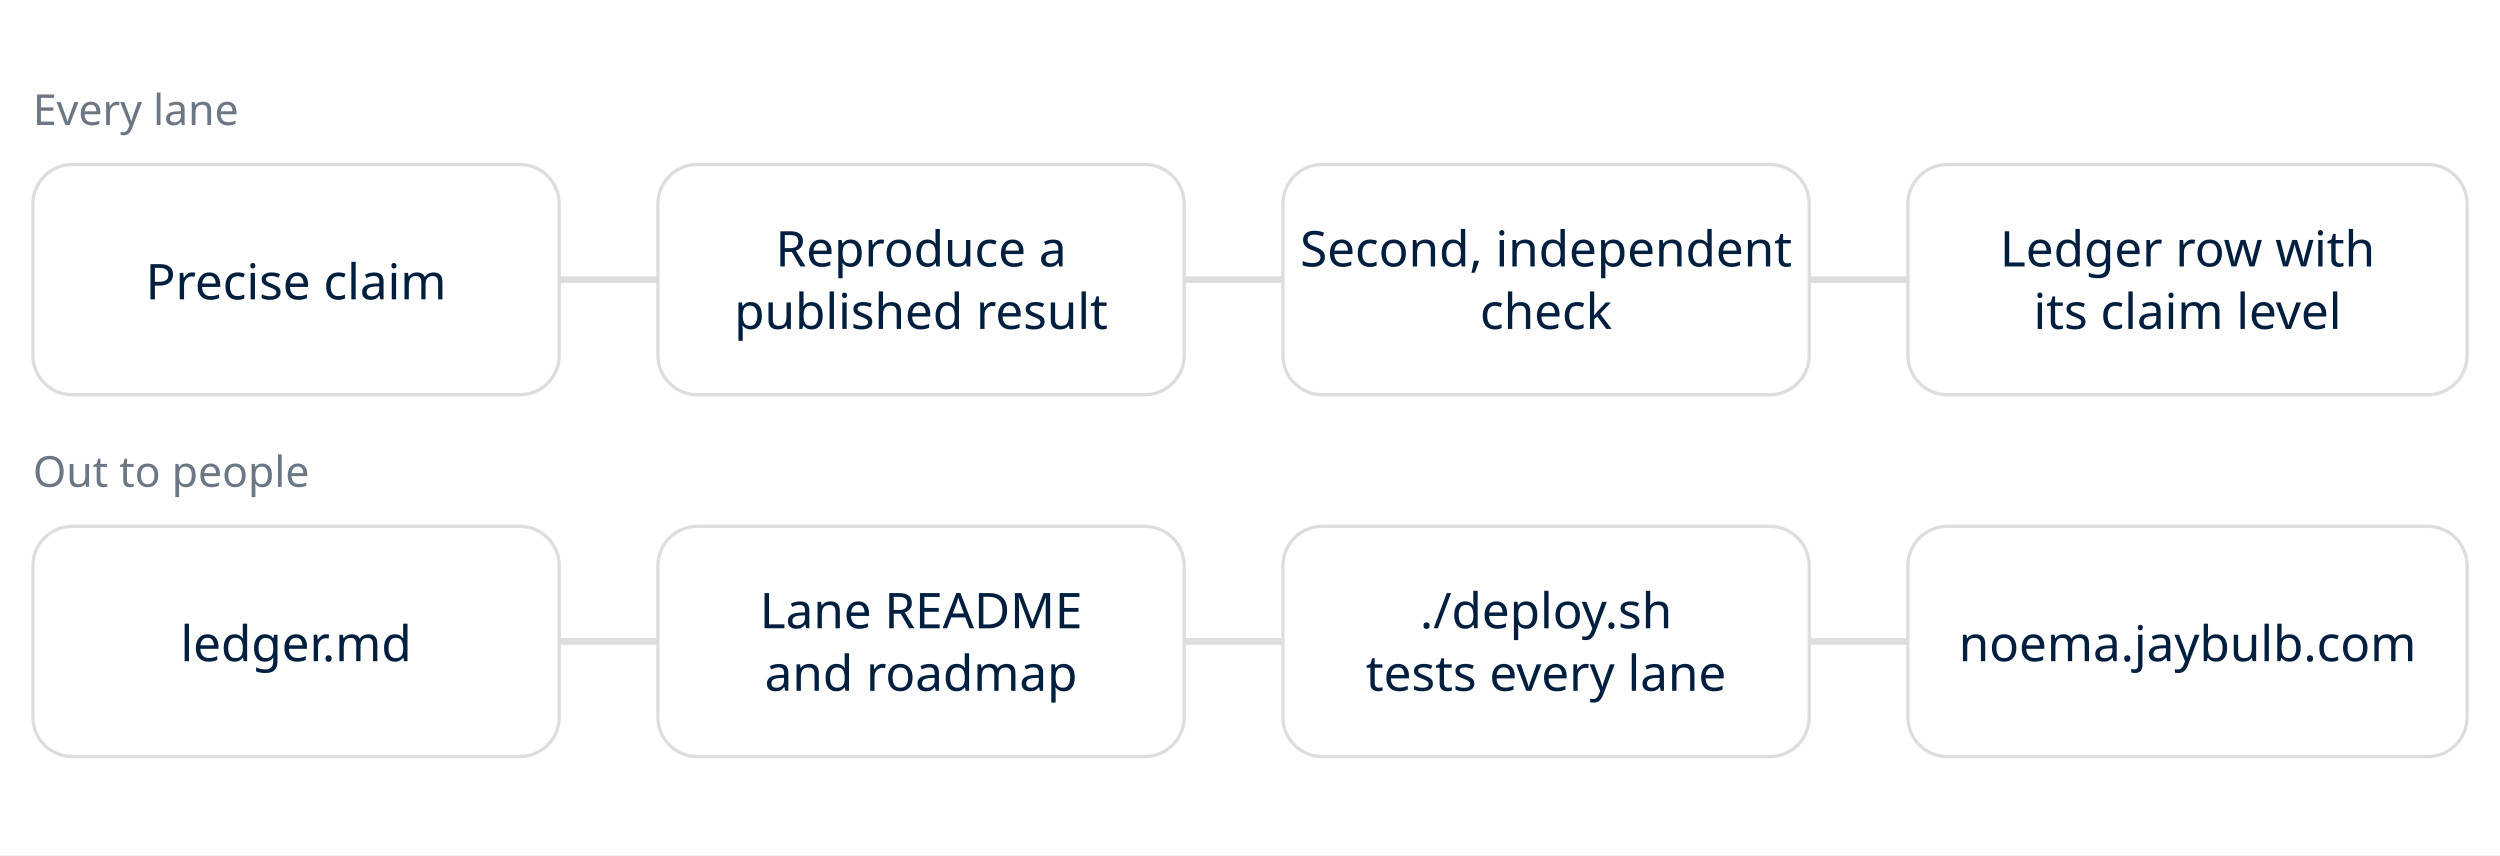
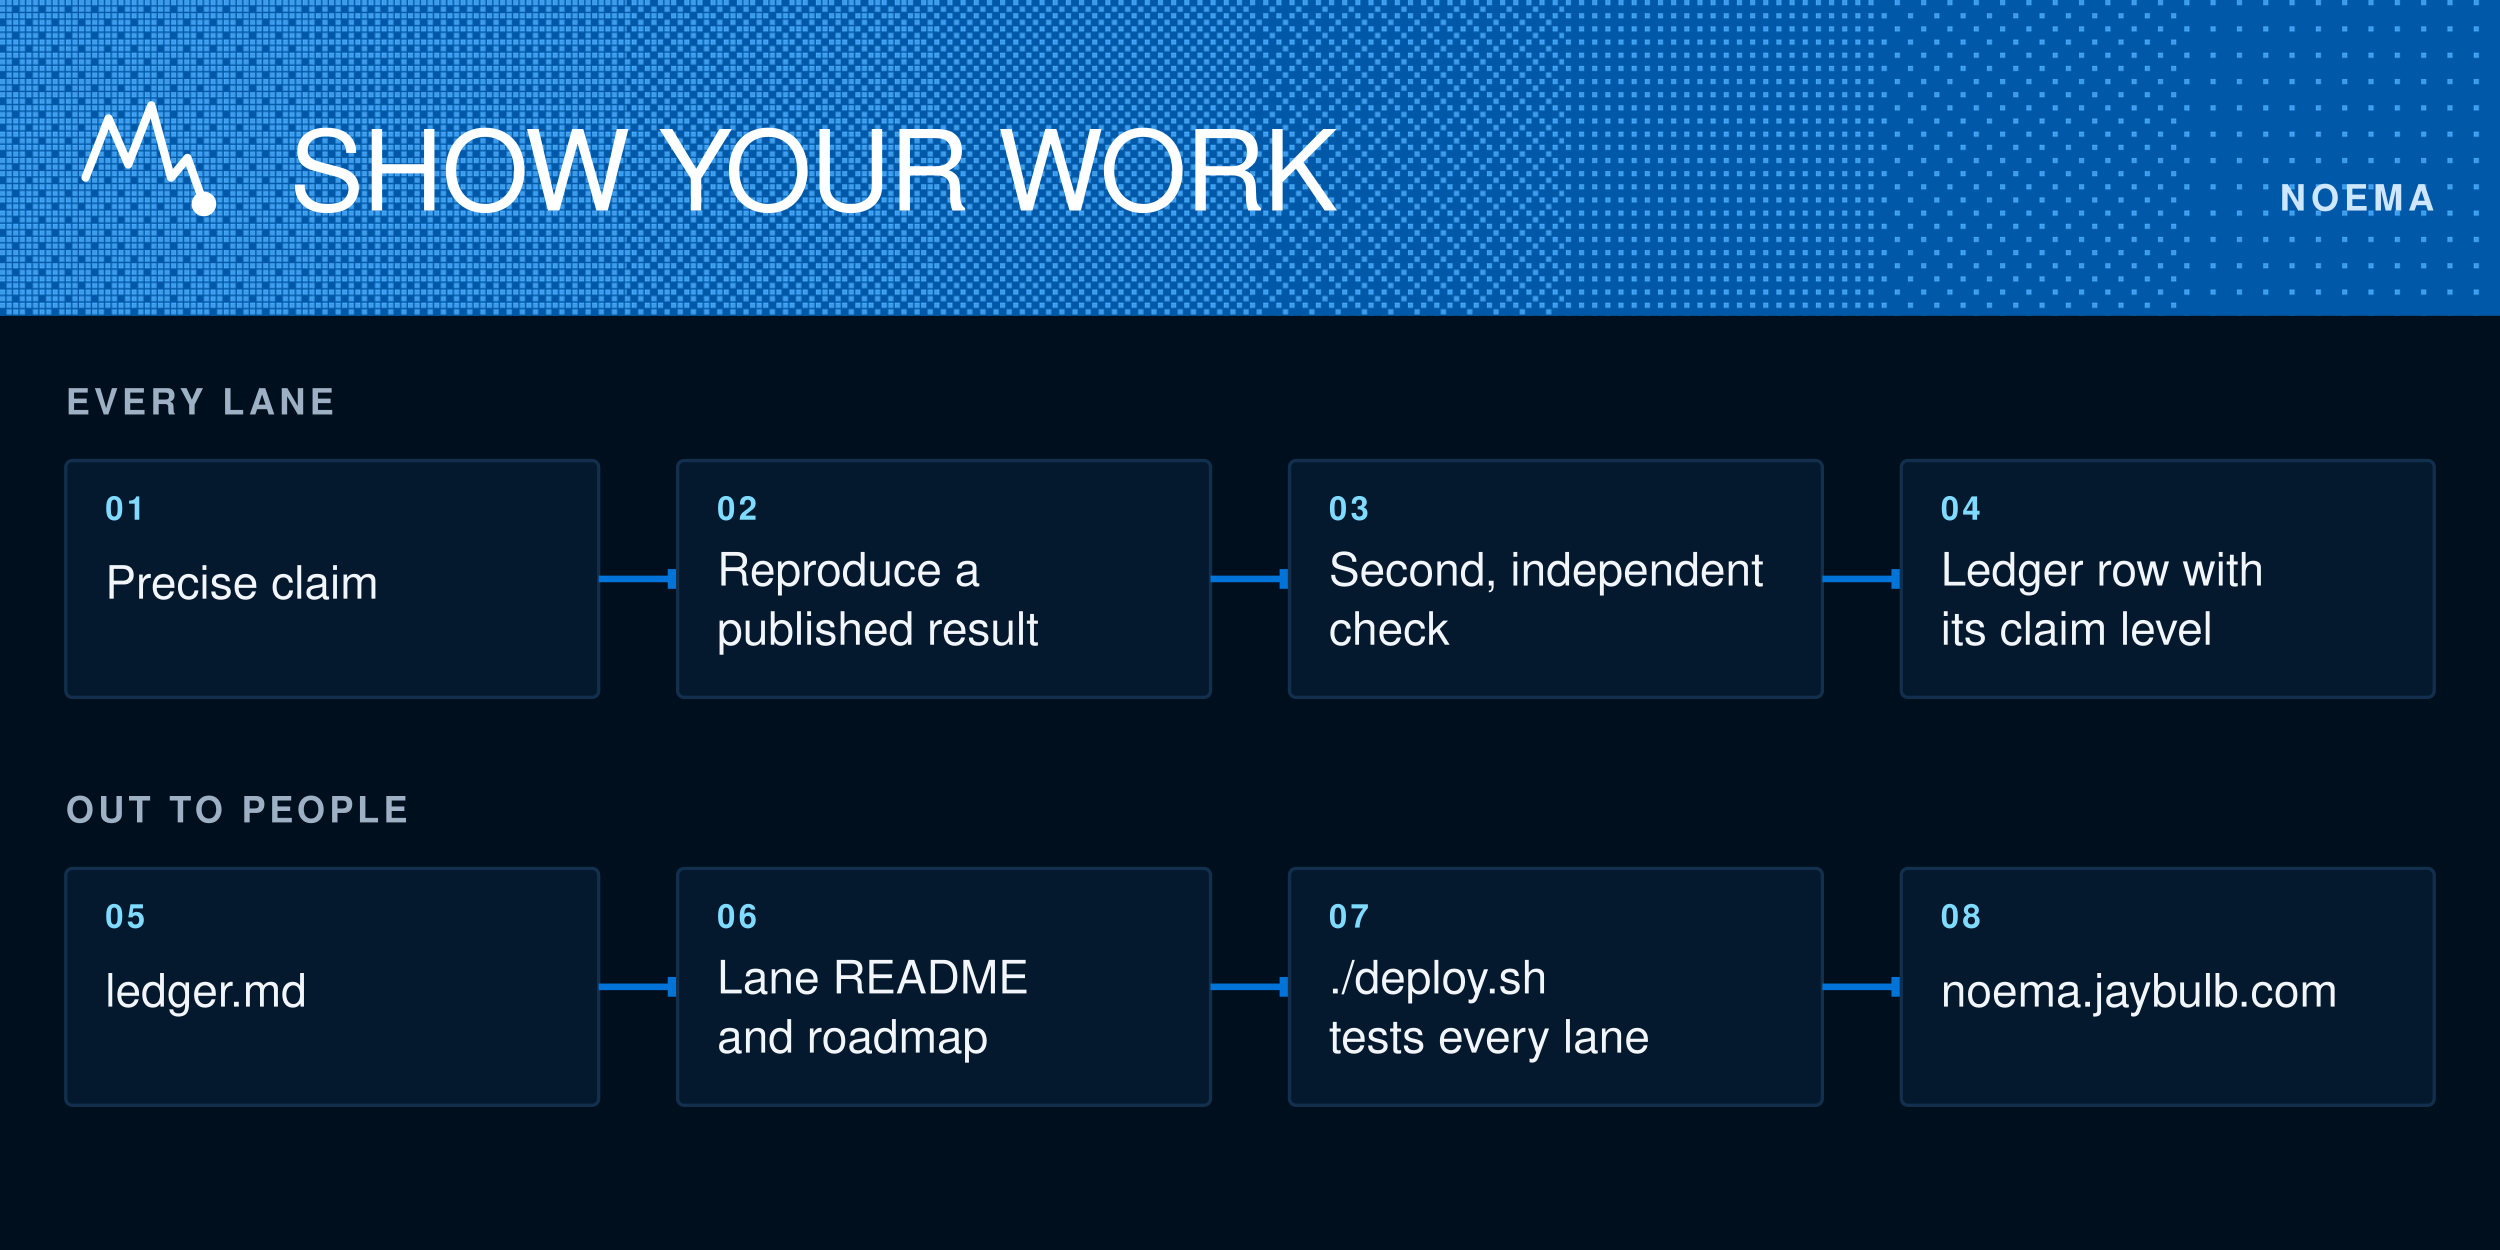
- <svg xmlns="http://www.w3.org/2000/svg" viewBox="0 0 760 260" role="img" aria-label="Claim, reproduction, independent check and ledger row, then README, deploy and site">
-   <rect width="760" height="260" fill="white" />
-   <text x="10" y="38" font-family="sans-serif" font-size="13" fill="#6B7785">Every lane</text>
-   <rect x="10" y="50" width="160" height="70" rx="12" fill="white" stroke="#DDDDDD" />
-   <text x="90" y="91" font-family="sans-serif" font-size="15" text-anchor="middle" fill="#001F3F">Precise claim</text>
-   <path d="M170 85h30" stroke="#DDDDDD" stroke-width="2" />
-   <rect x="200" y="50" width="160" height="70" rx="12" fill="white" stroke="#DDDDDD" />
-   <text x="280" y="81" font-family="sans-serif" font-size="15" text-anchor="middle" fill="#001F3F">Reproduce a</text>
-   <text x="280" y="100" font-family="sans-serif" font-size="15" text-anchor="middle" fill="#001F3F">published result</text>
-   <path d="M360 85h30" stroke="#DDDDDD" stroke-width="2" />
-   <rect x="390" y="50" width="160" height="70" rx="12" fill="white" stroke="#DDDDDD" />
-   <text x="470" y="81" font-family="sans-serif" font-size="15" text-anchor="middle" fill="#001F3F">Second, independent</text>
-   <text x="470" y="100" font-family="sans-serif" font-size="15" text-anchor="middle" fill="#001F3F">check</text>
-   <path d="M550 85h30" stroke="#DDDDDD" stroke-width="2" />
-   <rect x="580" y="50" width="170" height="70" rx="12" fill="white" stroke="#DDDDDD" />
-   <text x="665" y="81" font-family="sans-serif" font-size="15" text-anchor="middle" fill="#001F3F">Ledger row with</text>
-   <text x="665" y="100" font-family="sans-serif" font-size="15" text-anchor="middle" fill="#001F3F">its claim level</text>
-   <text x="10" y="148" font-family="sans-serif" font-size="13" fill="#6B7785">Out to people</text>
-   <rect x="10" y="160" width="160" height="70" rx="12" fill="white" stroke="#DDDDDD" />
-   <text x="90" y="201" font-family="sans-serif" font-size="15" text-anchor="middle" fill="#001F3F">ledger.md</text>
-   <path d="M170 195h30" stroke="#DDDDDD" stroke-width="2" />
-   <rect x="200" y="160" width="160" height="70" rx="12" fill="white" stroke="#DDDDDD" />
-   <text x="280" y="191" font-family="sans-serif" font-size="15" text-anchor="middle" fill="#001F3F">Lane README</text>
-   <text x="280" y="210" font-family="sans-serif" font-size="15" text-anchor="middle" fill="#001F3F">and roadmap</text>
-   <path d="M360 195h30" stroke="#DDDDDD" stroke-width="2" />
-   <rect x="390" y="160" width="160" height="70" rx="12" fill="white" stroke="#DDDDDD" />
-   <text x="470" y="191" font-family="sans-serif" font-size="15" text-anchor="middle" fill="#001F3F">./deploy.sh</text>
-   <text x="470" y="210" font-family="sans-serif" font-size="15" text-anchor="middle" fill="#001F3F">tests every lane</text>
-   <path d="M550 195h30" stroke="#DDDDDD" stroke-width="2" />
-   <rect x="580" y="160" width="170" height="70" rx="12" fill="white" stroke="#DDDDDD" />
-   <text x="665" y="201" font-family="sans-serif" font-size="15" text-anchor="middle" fill="#001F3F">noema.jaybulb.com</text>
+ <svg xmlns="http://www.w3.org/2000/svg" viewBox="0 0 760 380" role="img" aria-label="Claim, reproduction, independent check and ledger row, then README, deploy and site">
+   <defs>
+     <pattern id="d0" width="8" height="8" patternUnits="userSpaceOnUse">
+       <g fill="#3d9ae8">
+         <rect x="0" y="0" width="1.6" height="1.6" />
+       </g>
+     </pattern>
+     <pattern id="d1" width="8" height="8" patternUnits="userSpaceOnUse">
+       <g fill="#3d9ae8">
+         <rect x="0" y="0" width="1.6" height="1.6" />
+         <rect x="4" y="4" width="1.6" height="1.6" />
+       </g>
+     </pattern>
+     <pattern id="d2" width="8" height="8" patternUnits="userSpaceOnUse">
+       <g fill="#3d9ae8">
+         <rect x="0" y="0" width="1.6" height="1.6" />
+         <rect x="4" y="0" width="1.6" height="1.6" />
+         <rect x="0" y="4" width="1.6" height="1.6" />
+         <rect x="4" y="4" width="1.6" height="1.6" />
+       </g>
+     </pattern>
+     <pattern id="d3" width="8" height="8" patternUnits="userSpaceOnUse">
+       <g fill="#3d9ae8">
+         <rect x="0" y="0" width="1.6" height="1.6" />
+         <rect x="4" y="0" width="1.6" height="1.6" />
+         <rect x="2" y="2" width="1.6" height="1.6" />
+         <rect x="0" y="4" width="1.6" height="1.6" />
+         <rect x="4" y="4" width="1.6" height="1.6" />
+         <rect x="6" y="6" width="1.6" height="1.6" />
+       </g>
+     </pattern>
+     <pattern id="d4" width="8" height="8" patternUnits="userSpaceOnUse">
+       <g fill="#3d9ae8">
+         <rect x="0" y="0" width="1.6" height="1.6" />
+         <rect x="4" y="0" width="1.6" height="1.6" />
+         <rect x="2" y="2" width="1.6" height="1.6" />
+         <rect x="6" y="2" width="1.6" height="1.6" />
+         <rect x="0" y="4" width="1.6" height="1.6" />
+         <rect x="4" y="4" width="1.6" height="1.6" />
+         <rect x="2" y="6" width="1.6" height="1.6" />
+         <rect x="6" y="6" width="1.6" height="1.6" />
+       </g>
+     </pattern>
+     <pattern id="d5" width="8" height="8" patternUnits="userSpaceOnUse">
+       <g fill="#3d9ae8">
+         <rect x="0" y="0" width="1.6" height="1.6" />
+         <rect x="2" y="0" width="1.6" height="1.6" />
+         <rect x="4" y="0" width="1.6" height="1.6" />
+         <rect x="2" y="2" width="1.6" height="1.6" />
+         <rect x="6" y="2" width="1.6" height="1.6" />
+         <rect x="0" y="4" width="1.6" height="1.6" />
+         <rect x="4" y="4" width="1.6" height="1.6" />
+         <rect x="6" y="4" width="1.6" height="1.6" />
+         <rect x="2" y="6" width="1.6" height="1.6" />
+         <rect x="6" y="6" width="1.6" height="1.6" />
+       </g>
+     </pattern>
+     <pattern id="d6" width="8" height="8" patternUnits="userSpaceOnUse">
+       <g fill="#3d9ae8">
+         <rect x="0" y="0" width="1.6" height="1.6" />
+         <rect x="2" y="0" width="1.6" height="1.6" />
+         <rect x="4" y="0" width="1.6" height="1.6" />
+         <rect x="6" y="0" width="1.6" height="1.6" />
+         <rect x="2" y="2" width="1.6" height="1.6" />
+         <rect x="6" y="2" width="1.6" height="1.6" />
+         <rect x="0" y="4" width="1.6" height="1.6" />
+         <rect x="2" y="4" width="1.6" height="1.6" />
+         <rect x="4" y="4" width="1.6" height="1.6" />
+         <rect x="6" y="4" width="1.6" height="1.6" />
+         <rect x="2" y="6" width="1.6" height="1.6" />
+         <rect x="6" y="6" width="1.6" height="1.6" />
+       </g>
+     </pattern>
+     <pattern id="d7" width="8" height="8" patternUnits="userSpaceOnUse">
+       <g fill="#3d9ae8">
+         <rect x="0" y="0" width="1.6" height="1.6" />
+         <rect x="2" y="0" width="1.6" height="1.6" />
+         <rect x="4" y="0" width="1.6" height="1.6" />
+         <rect x="6" y="0" width="1.6" height="1.6" />
+         <rect x="0" y="2" width="1.6" height="1.6" />
+         <rect x="2" y="2" width="1.6" height="1.6" />
+         <rect x="6" y="2" width="1.6" height="1.6" />
+         <rect x="0" y="4" width="1.6" height="1.6" />
+         <rect x="2" y="4" width="1.6" height="1.6" />
+         <rect x="4" y="4" width="1.6" height="1.6" />
+         <rect x="6" y="4" width="1.6" height="1.6" />
+         <rect x="2" y="6" width="1.6" height="1.6" />
+         <rect x="4" y="6" width="1.6" height="1.6" />
+         <rect x="6" y="6" width="1.6" height="1.6" />
+       </g>
+     </pattern>
+   </defs>
+   <rect width="760" height="380" fill="#000f1e" />
+   <rect x="0" y="0" width="760" height="96" fill="#0059a8" />
+   <rect x="0" y="0" width="95.5" height="96" fill="url(#d7)" />
+   <rect x="95" y="0" width="95.5" height="96" fill="url(#d6)" />
+   <rect x="190" y="0" width="95.5" height="96" fill="url(#d5)" />
+   <rect x="285" y="0" width="95.5" height="96" fill="url(#d4)" />
+   <rect x="380" y="0" width="95.5" height="96" fill="url(#d3)" />
+   <rect x="475" y="0" width="95.5" height="96" fill="url(#d2)" />
+   <rect x="570" y="0" width="95.5" height="96" fill="url(#d1)" />
+   <rect x="665" y="0" width="95.5" height="96" fill="url(#d0)" />
+   <g transform="translate(20 24) scale(1)" fill="none" stroke="#ffffff" stroke-width="2.5" stroke-linecap="round" stroke-linejoin="round" color="#ffffff">
+     <path d="M6 30 13 12l6 14 7-18 6 22 5-6 5 14" />
+     <circle cx="42" cy="38" r="2.5" fill="currentColor" />
+   </g>
+   <text x="88" y="64" font-family="'Hanken Grotesk', -apple-system, 'Helvetica Neue', Helvetica, Arial, sans-serif" font-size="34" font-weight="200" fill="#ffffff" text-anchor="start" letter-spacing="-0.5">SHOW YOUR WORK</text>
+   <text x="740" y="64" font-family="'Hanken Grotesk', -apple-system, 'Helvetica Neue', Helvetica, Arial, sans-serif" font-size="11" font-weight="600" fill="#cfe6ff" text-anchor="end" letter-spacing="1.5">NOEMA</text>
+   <text x="20" y="126" font-family="'Hanken Grotesk', -apple-system, 'Helvetica Neue', Helvetica, Arial, sans-serif" font-size="11" font-weight="600" fill="#9db0c4" text-anchor="start" letter-spacing="1.3">EVERY LANE</text>
+   <rect x="20" y="140" width="162" height="72" rx="2" fill="#04192e" stroke="#12304d" />
+   <text x="32" y="158" font-family="'Hanken Grotesk', -apple-system, 'Helvetica Neue', Helvetica, Arial, sans-serif" font-size="10" font-weight="600" fill="#7FDBFF" text-anchor="start" letter-spacing="1">01</text>
+   <text x="32" y="182" font-family="'Hanken Grotesk', -apple-system, 'Helvetica Neue', Helvetica, Arial, sans-serif" font-size="14" font-weight="400" fill="#f2f6fa" text-anchor="start">Precise claim</text>
+   <path d="M182 176h24" stroke="#0074D9" stroke-width="2" />
+   <rect x="203" y="173" width="6" height="6" fill="#0074D9" />
+   <rect x="206" y="140" width="162" height="72" rx="2" fill="#04192e" stroke="#12304d" />
+   <text x="218" y="158" font-family="'Hanken Grotesk', -apple-system, 'Helvetica Neue', Helvetica, Arial, sans-serif" font-size="10" font-weight="600" fill="#7FDBFF" text-anchor="start" letter-spacing="1">02</text>
+   <text x="218" y="178" font-family="'Hanken Grotesk', -apple-system, 'Helvetica Neue', Helvetica, Arial, sans-serif" font-size="14" font-weight="400" fill="#f2f6fa" text-anchor="start">Reproduce a</text>
+   <text x="218" y="196" font-family="'Hanken Grotesk', -apple-system, 'Helvetica Neue', Helvetica, Arial, sans-serif" font-size="14" font-weight="400" fill="#f2f6fa" text-anchor="start">published result</text>
+   <path d="M368 176h24" stroke="#0074D9" stroke-width="2" />
+   <rect x="389" y="173" width="6" height="6" fill="#0074D9" />
+   <rect x="392" y="140" width="162" height="72" rx="2" fill="#04192e" stroke="#12304d" />
+   <text x="404" y="158" font-family="'Hanken Grotesk', -apple-system, 'Helvetica Neue', Helvetica, Arial, sans-serif" font-size="10" font-weight="600" fill="#7FDBFF" text-anchor="start" letter-spacing="1">03</text>
+   <text x="404" y="178" font-family="'Hanken Grotesk', -apple-system, 'Helvetica Neue', Helvetica, Arial, sans-serif" font-size="14" font-weight="400" fill="#f2f6fa" text-anchor="start">Second, independent</text>
+   <text x="404" y="196" font-family="'Hanken Grotesk', -apple-system, 'Helvetica Neue', Helvetica, Arial, sans-serif" font-size="14" font-weight="400" fill="#f2f6fa" text-anchor="start">check</text>
+   <path d="M554 176h24" stroke="#0074D9" stroke-width="2" />
+   <rect x="575" y="173" width="6" height="6" fill="#0074D9" />
+   <rect x="578" y="140" width="162" height="72" rx="2" fill="#04192e" stroke="#12304d" />
+   <text x="590" y="158" font-family="'Hanken Grotesk', -apple-system, 'Helvetica Neue', Helvetica, Arial, sans-serif" font-size="10" font-weight="600" fill="#7FDBFF" text-anchor="start" letter-spacing="1">04</text>
+   <text x="590" y="178" font-family="'Hanken Grotesk', -apple-system, 'Helvetica Neue', Helvetica, Arial, sans-serif" font-size="14" font-weight="400" fill="#f2f6fa" text-anchor="start">Ledger row with</text>
+   <text x="590" y="196" font-family="'Hanken Grotesk', -apple-system, 'Helvetica Neue', Helvetica, Arial, sans-serif" font-size="14" font-weight="400" fill="#f2f6fa" text-anchor="start">its claim level</text>
+   <text x="20" y="250" font-family="'Hanken Grotesk', -apple-system, 'Helvetica Neue', Helvetica, Arial, sans-serif" font-size="11" font-weight="600" fill="#9db0c4" text-anchor="start" letter-spacing="1.3">OUT TO PEOPLE</text>
+   <rect x="20" y="264" width="162" height="72" rx="2" fill="#04192e" stroke="#12304d" />
+   <text x="32" y="282" font-family="'Hanken Grotesk', -apple-system, 'Helvetica Neue', Helvetica, Arial, sans-serif" font-size="10" font-weight="600" fill="#7FDBFF" text-anchor="start" letter-spacing="1">05</text>
+   <text x="32" y="306" font-family="'Hanken Grotesk', -apple-system, 'Helvetica Neue', Helvetica, Arial, sans-serif" font-size="14" font-weight="400" fill="#f2f6fa" text-anchor="start">ledger.md</text>
+   <path d="M182 300h24" stroke="#0074D9" stroke-width="2" />
+   <rect x="203" y="297" width="6" height="6" fill="#0074D9" />
+   <rect x="206" y="264" width="162" height="72" rx="2" fill="#04192e" stroke="#12304d" />
+   <text x="218" y="282" font-family="'Hanken Grotesk', -apple-system, 'Helvetica Neue', Helvetica, Arial, sans-serif" font-size="10" font-weight="600" fill="#7FDBFF" text-anchor="start" letter-spacing="1">06</text>
+   <text x="218" y="302" font-family="'Hanken Grotesk', -apple-system, 'Helvetica Neue', Helvetica, Arial, sans-serif" font-size="14" font-weight="400" fill="#f2f6fa" text-anchor="start">Lane README</text>
+   <text x="218" y="320" font-family="'Hanken Grotesk', -apple-system, 'Helvetica Neue', Helvetica, Arial, sans-serif" font-size="14" font-weight="400" fill="#f2f6fa" text-anchor="start">and roadmap</text>
+   <path d="M368 300h24" stroke="#0074D9" stroke-width="2" />
+   <rect x="389" y="297" width="6" height="6" fill="#0074D9" />
+   <rect x="392" y="264" width="162" height="72" rx="2" fill="#04192e" stroke="#12304d" />
+   <text x="404" y="282" font-family="'Hanken Grotesk', -apple-system, 'Helvetica Neue', Helvetica, Arial, sans-serif" font-size="10" font-weight="600" fill="#7FDBFF" text-anchor="start" letter-spacing="1">07</text>
+   <text x="404" y="302" font-family="'Hanken Grotesk', -apple-system, 'Helvetica Neue', Helvetica, Arial, sans-serif" font-size="14" font-weight="400" fill="#f2f6fa" text-anchor="start">./deploy.sh</text>
+   <text x="404" y="320" font-family="'Hanken Grotesk', -apple-system, 'Helvetica Neue', Helvetica, Arial, sans-serif" font-size="14" font-weight="400" fill="#f2f6fa" text-anchor="start">tests every lane</text>
+   <path d="M554 300h24" stroke="#0074D9" stroke-width="2" />
+   <rect x="575" y="297" width="6" height="6" fill="#0074D9" />
+   <rect x="578" y="264" width="162" height="72" rx="2" fill="#04192e" stroke="#12304d" />
+   <text x="590" y="282" font-family="'Hanken Grotesk', -apple-system, 'Helvetica Neue', Helvetica, Arial, sans-serif" font-size="10" font-weight="600" fill="#7FDBFF" text-anchor="start" letter-spacing="1">08</text>
+   <text x="590" y="306" font-family="'Hanken Grotesk', -apple-system, 'Helvetica Neue', Helvetica, Arial, sans-serif" font-size="14" font-weight="400" fill="#f2f6fa" text-anchor="start">noema.jaybulb.com</text>
</svg>
